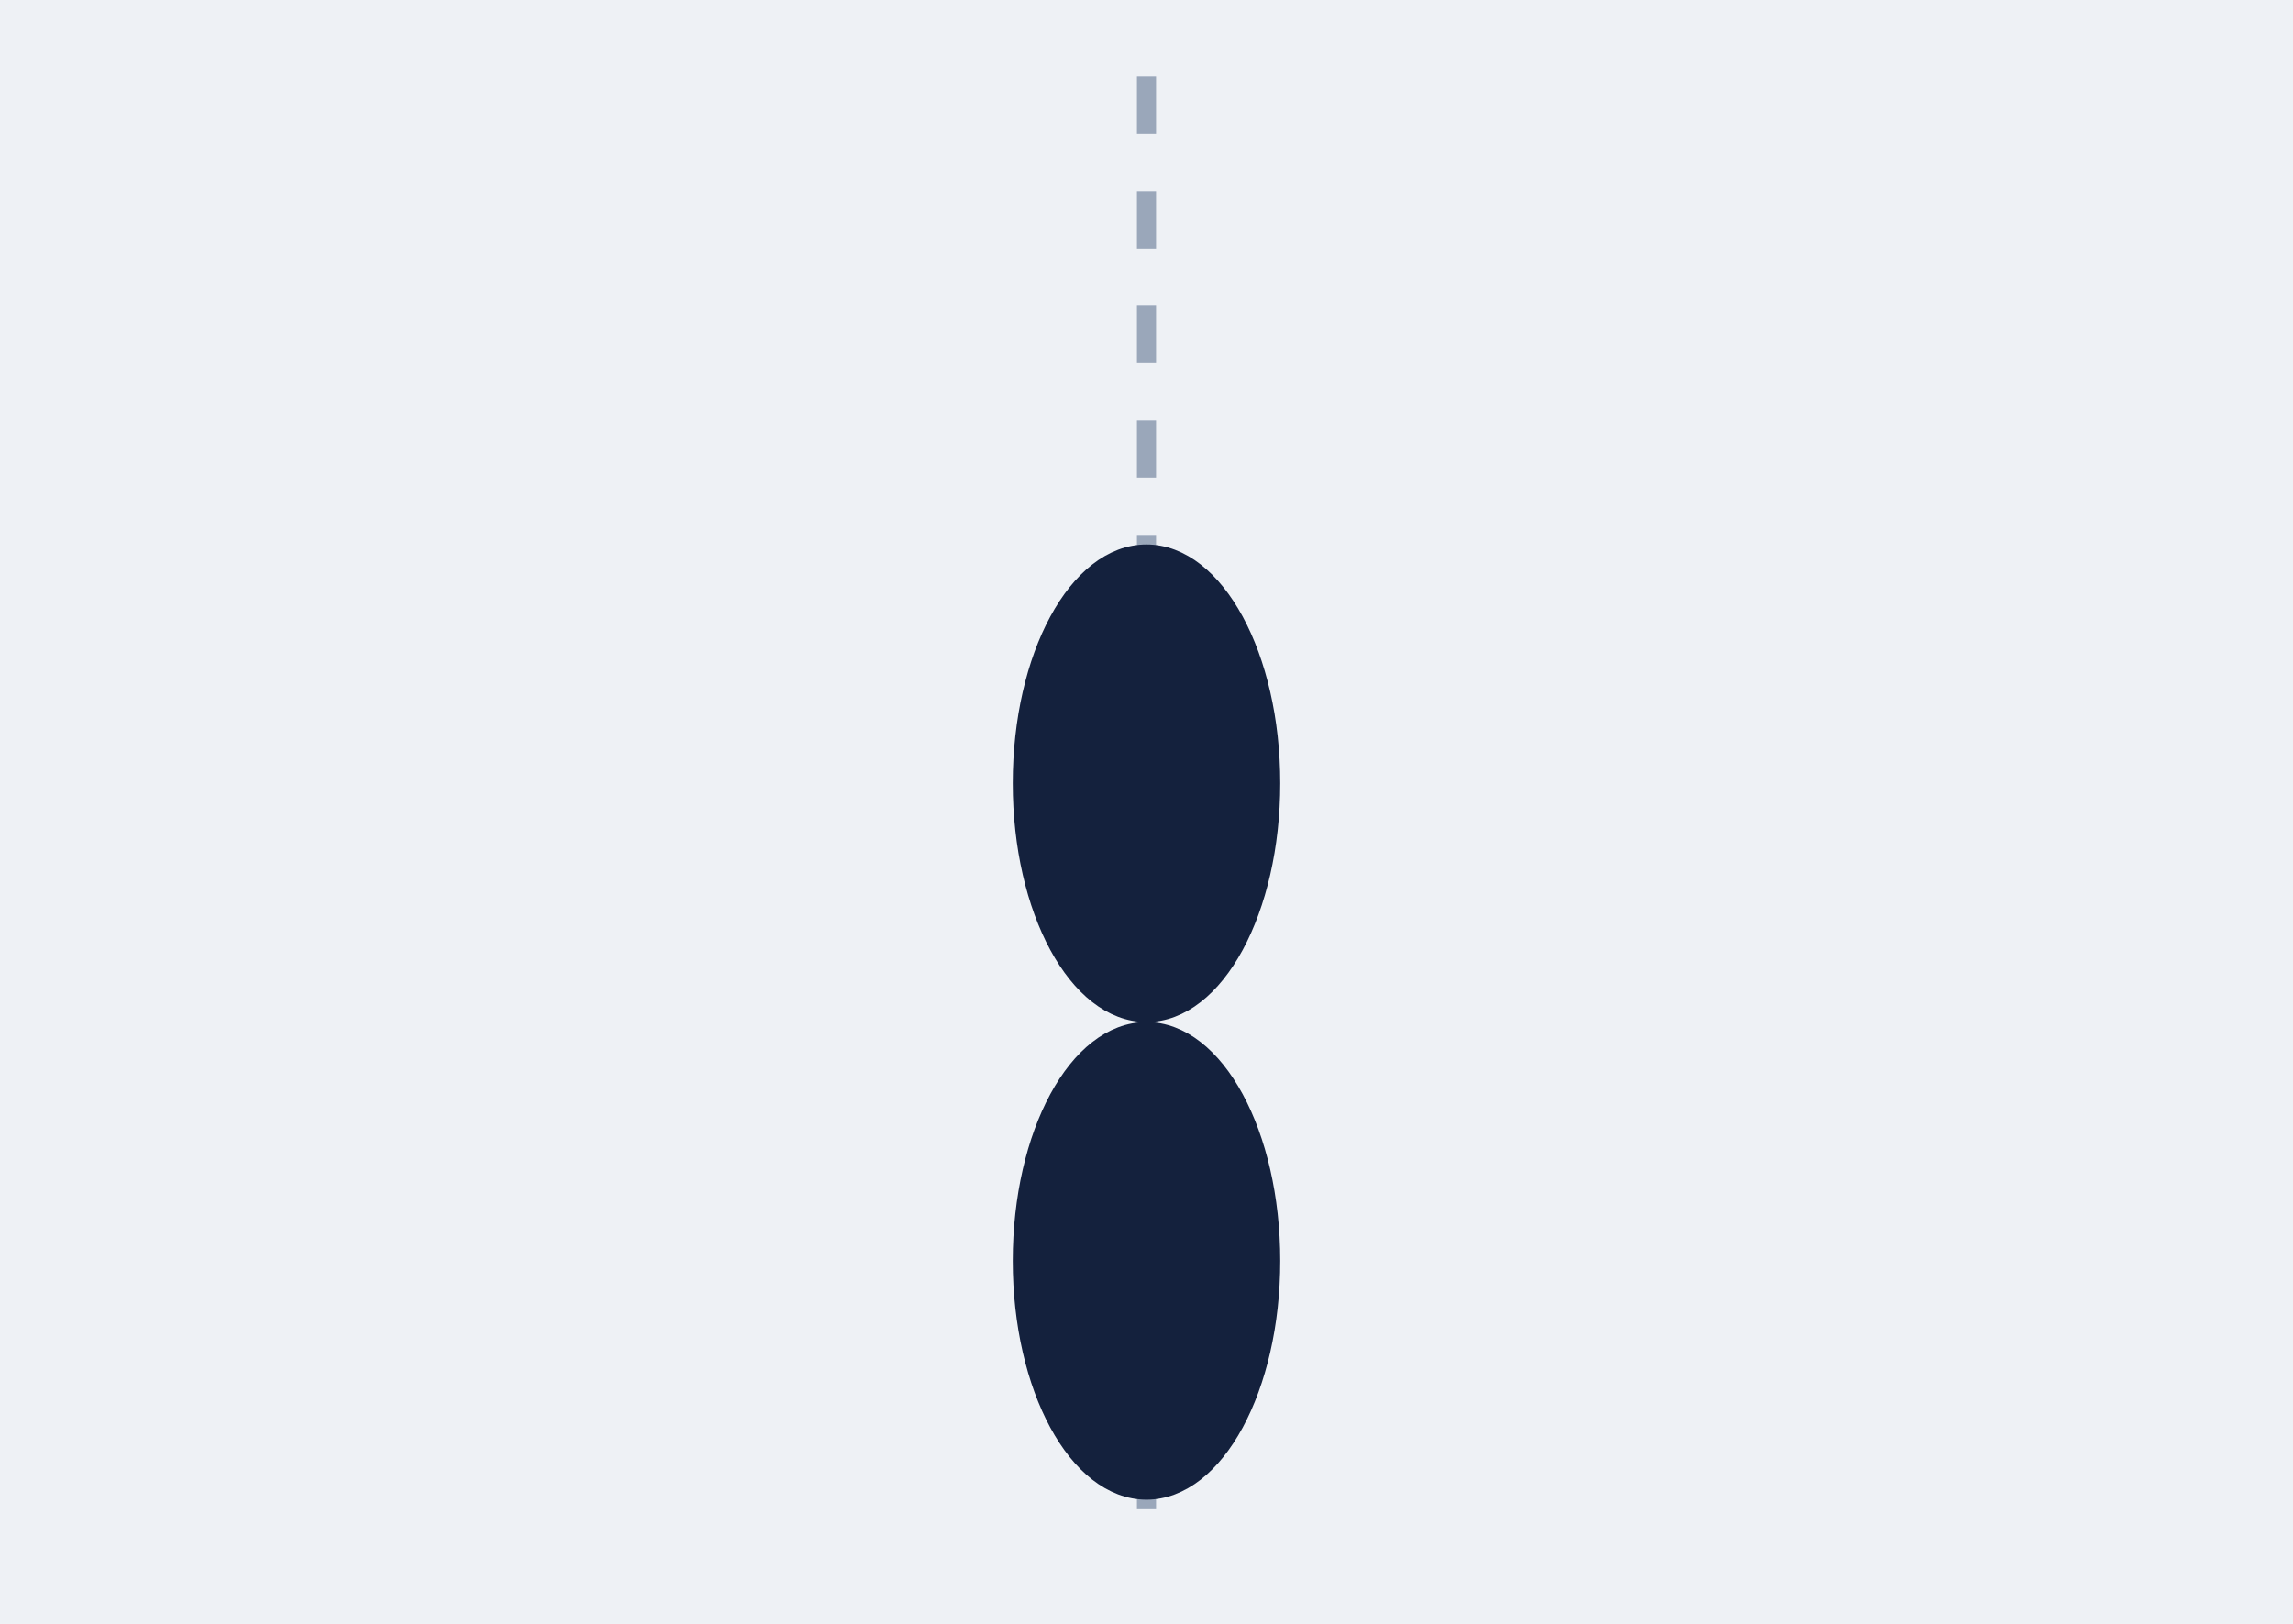
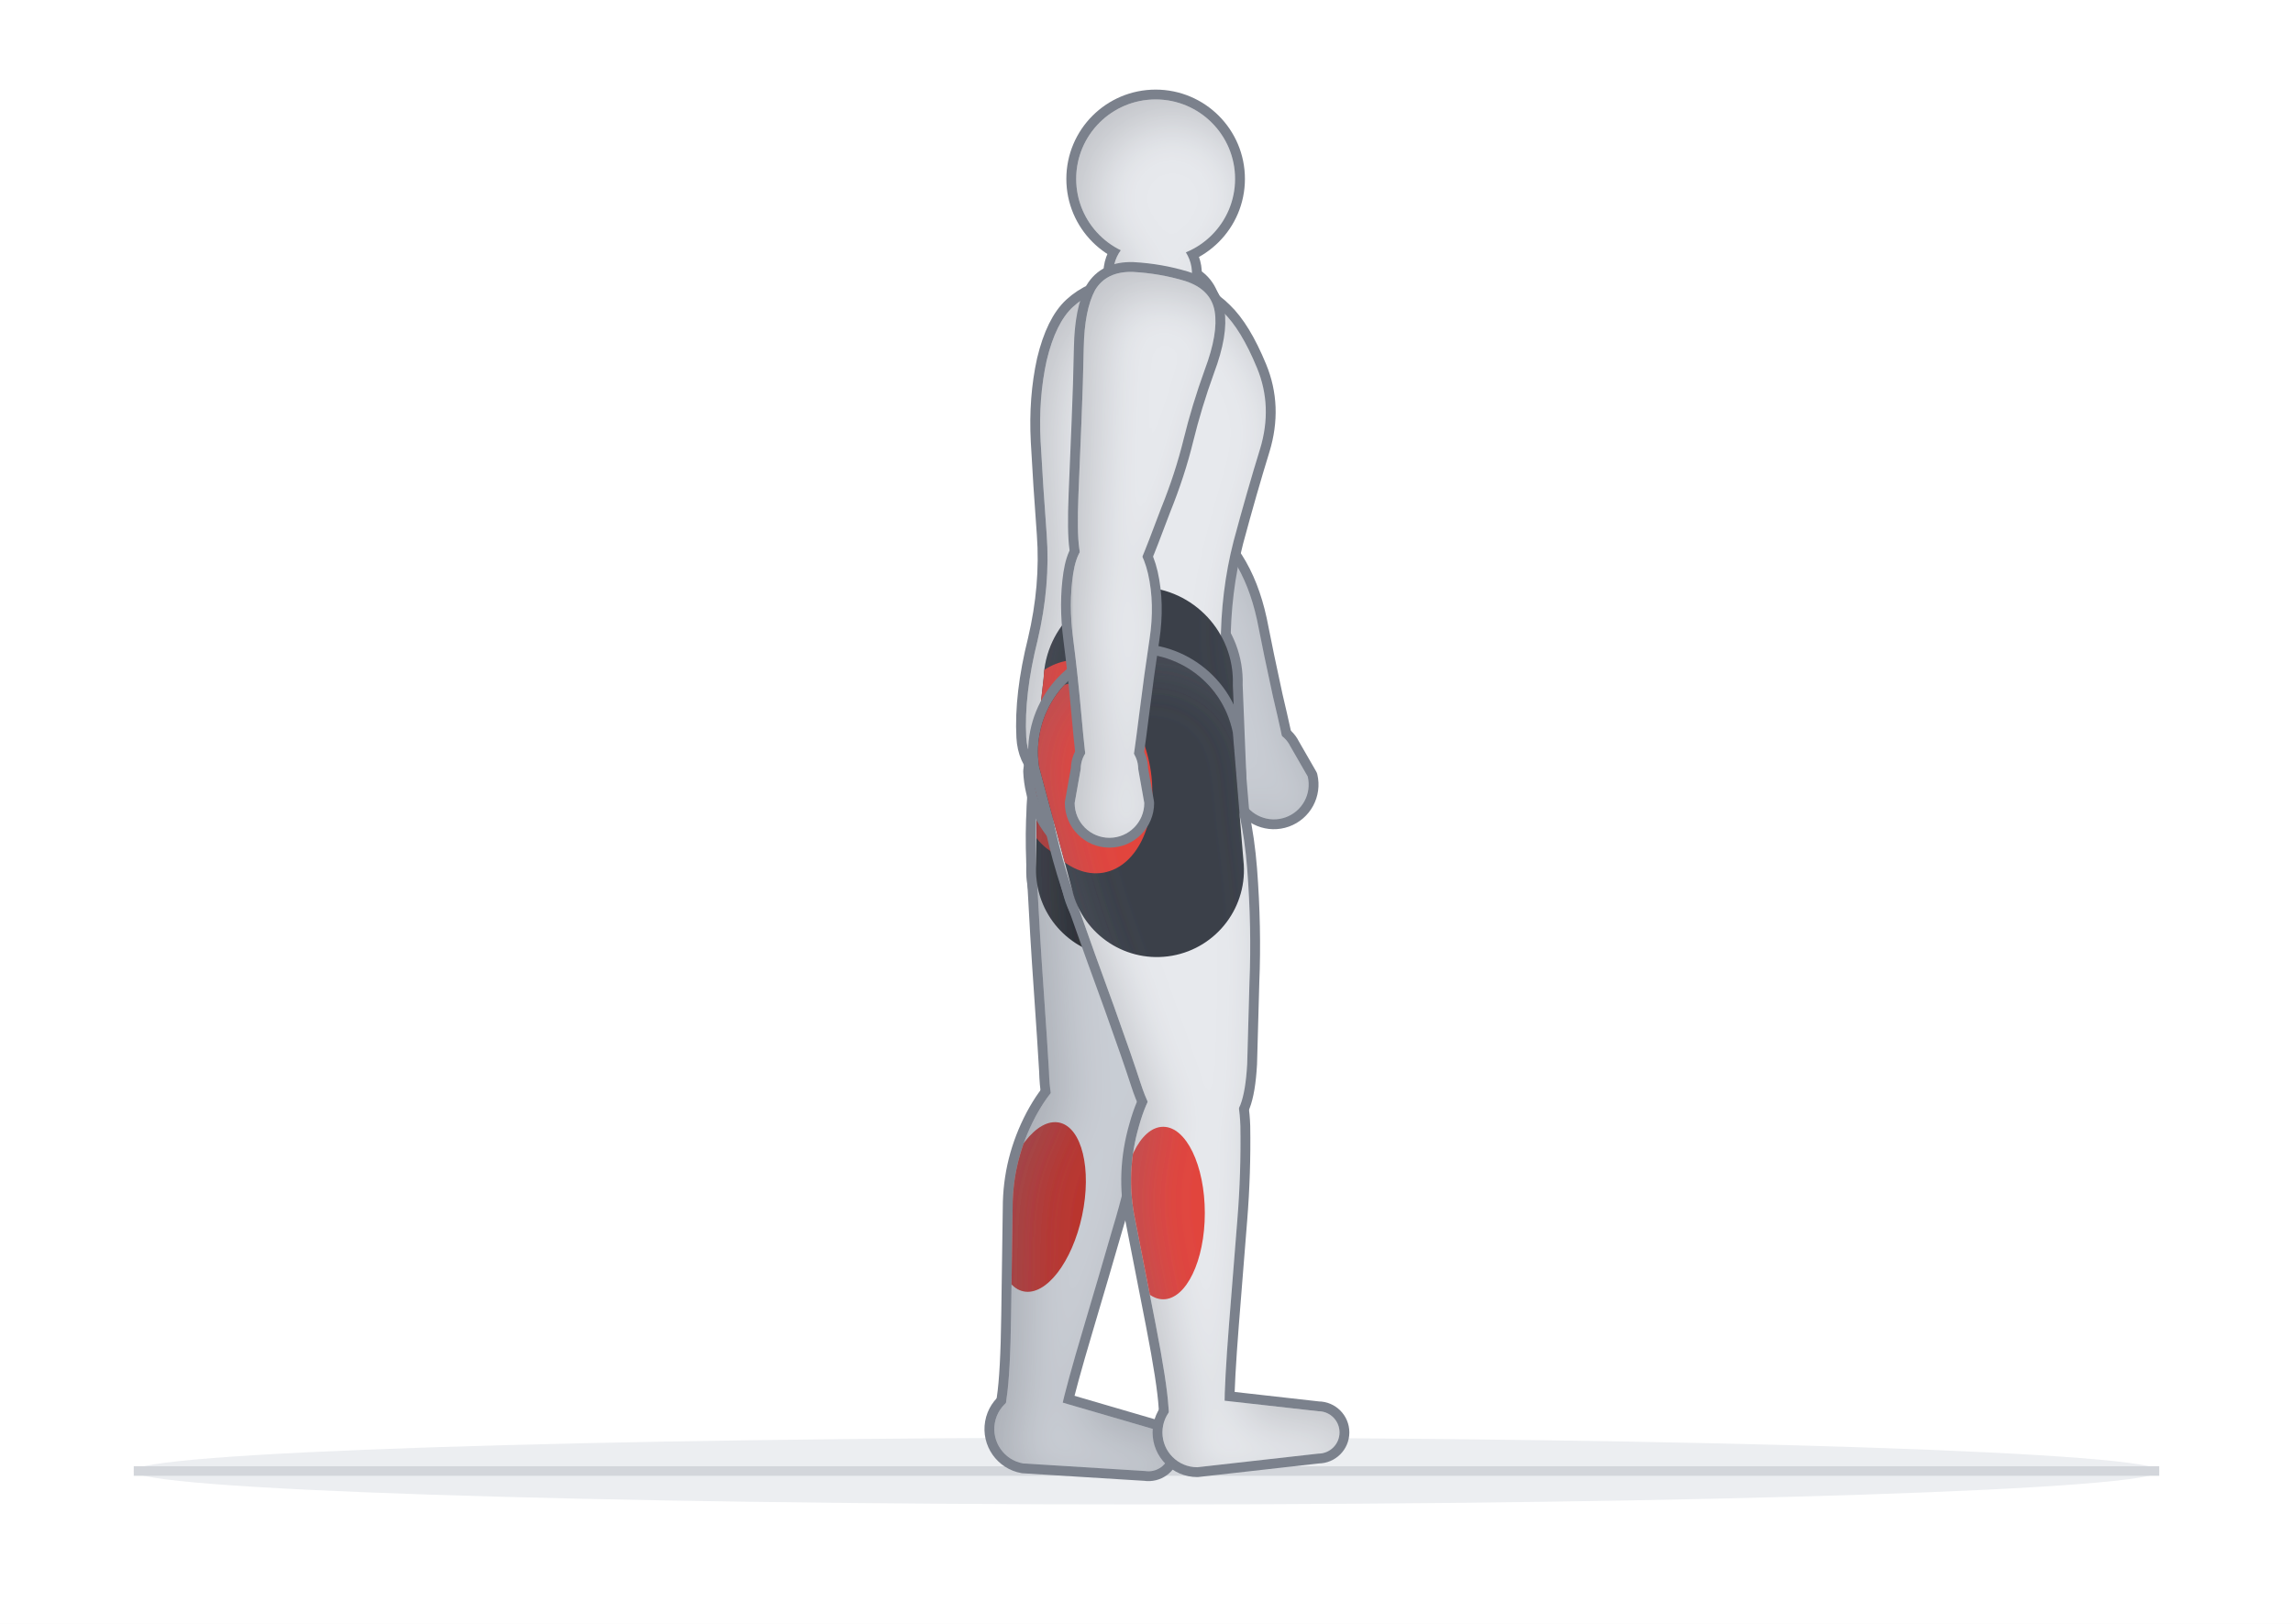
<svg xmlns="http://www.w3.org/2000/svg" viewBox="0 0 240 170">
-   <rect width="240" height="170" fill="#eef1f5" />
-   <line x1="120" y1="8" x2="120" y2="162" stroke="#9aa7ba" stroke-width="2" stroke-dasharray="6 6" />
-   <ellipse cx="120" cy="132" rx="13" ry="24" fill="#14213d" stroke="#14213d" stroke-width="2" />
-   <ellipse cx="120" cy="82" rx="13" ry="24" fill="#14213d" stroke="#14213d" stroke-width="2" />
+   <defs>
+     <filter id="vol" x="-10%" y="-10%" width="120%" height="120%">
+       <feGaussianBlur in="SourceAlpha" stdDeviation="3.2" />
+       <feOffset dx="2.2" dy="2.6" result="o" />
+       <feComposite in="SourceAlpha" in2="o" operator="out" result="edge" />
+       <feFlood flood-color="#5d636e" flood-opacity="0.38" />
+       <feComposite in2="edge" operator="in" result="sh" />
+       <feMerge>
+         <feMergeNode in="SourceGraphic" />
+         <feMergeNode in="sh" />
+       </feMerge>
+     </filter>
+     <clipPath id="c1">
+       <path d="M12.5,-51.3 Q15.1,-50.1 13.9,-44.0 Q12.8,-37.9 11.0,-32.0 Q9.3,-26.1 7.1,-18.7 Q4.9,-11.3 4.2,-8.1 Q3.5,-4.8 2.7,-3.7 Q1.9,-2.5 0.5,-2.1 Q-0.8,-1.7 -1.9,-2.6 Q-3.0,-3.5 -3.3,-4.9 Q-3.5,-6.3 -3.0,-9.6 Q-2.5,-12.9 -2.4,-20.7 Q-2.3,-28.6 -2.2,-34.8 Q-2.2,-41.1 0.8,-46.8 Q3.8,-52.4 6.9,-52.5 Q10.0,-52.5 12.5,-51.3 Z" />
+     </clipPath>
+     <clipPath id="c2">
+       <path d="M1.1,-96.7 L0.9,-79.7 A11.5,11.5 0 0 0 23.7,-77.3 L27.0,-94.0 A13.0,13.0 0 0 0 1.1,-96.7 Z" />
+     </clipPath>
+     <clipPath id="c3">
+       <path d="M27.4,-91.5 L26.9,-103.9 A12.5,12.5 0 0 0 1.9,-104.8 L0.5,-92.5 A13.5,13.5 0 0 0 27.4,-91.5 Z" />
+     </clipPath>
+     <clipPath id="c4">
+       <path d="M25.0,-52.4 Q27.7,-51.7 27.9,-45.6 Q28.0,-39.4 27.5,-33.2 Q27.0,-27.1 26.4,-19.4 Q25.8,-11.7 25.8,-8.4 Q25.8,-5.1 25.3,-3.8 Q24.7,-2.4 23.5,-1.8 Q22.2,-1.1 21.0,-1.8 Q19.7,-2.4 19.2,-3.8 Q18.6,-5.1 18.4,-8.4 Q18.2,-11.7 16.7,-19.4 Q15.2,-27.1 14.0,-33.2 Q12.7,-39.4 14.5,-45.6 Q16.2,-51.7 19.2,-52.4 Q22.2,-53.0 25.0,-52.4 Z" />
+     </clipPath>
+     <clipPath id="c5">
+       <path d="M1.3,-93.1 L5.7,-76.7 A11.5,11.5 0 0 0 28.3,-80.7 L26.9,-97.6 A13.0,13.0 0 0 0 1.3,-93.1 Z" />
+     </clipPath>
+   </defs>
+   <rect width="240" height="170" fill="#ffffff" />
+   <ellipse cx="120.0" cy="154" rx="106.0" ry="3.5" fill="#eceef1" />
+   <line x1="14" y1="154" x2="226" y2="154" stroke="#d3d6db" stroke-width="1" />
+   <g transform="translate(107.73 154.00) scale(0.792)" stroke-linejoin="round" stroke-linecap="round">
+     <path d="M12.5,-51.3 Q15.1,-50.1 13.9,-44.0 Q12.8,-37.9 11.0,-32.0 Q9.3,-26.1 7.1,-18.7 Q4.9,-11.3 4.2,-8.1 Q3.5,-4.8 2.7,-3.7 Q1.9,-2.5 0.5,-2.1 Q-0.8,-1.7 -1.9,-2.6 Q-3.0,-3.5 -3.3,-4.9 Q-3.5,-6.3 -3.0,-9.6 Q-2.5,-12.9 -2.4,-20.7 Q-2.3,-28.6 -2.2,-34.8 Q-2.2,-41.1 0.8,-46.8 Q3.8,-52.4 6.9,-52.5 Q10.0,-52.5 12.5,-51.3 Z" fill="#7b818c" stroke="#7b818c" stroke-width="2.6" />
+     <path d="M-0.8,-1.0 L15.3,-0.0 A2.8,2.8 0 0 0 16.2,-5.6 L0.8,-10.1 A4.6,4.6 0 0 0 -0.8,-1.0 Z" fill="#7b818c" stroke="#7b818c" stroke-width="2.6" />
+     <path d="M19.4,-98.3 Q24.3,-97.1 24.9,-90.4 Q25.4,-83.8 23.9,-76.1 Q22.3,-68.5 20.1,-61.6 Q17.8,-54.8 16.7,-51.4 Q15.6,-47.9 14.4,-46.4 Q13.3,-44.9 11.0,-44.4 Q8.7,-43.9 6.5,-44.9 Q4.3,-45.8 3.5,-47.6 Q2.7,-49.3 2.6,-52.9 Q2.4,-56.4 1.9,-63.6 Q1.4,-70.7 1.0,-78.5 Q0.5,-86.4 1.5,-92.9 Q2.4,-99.4 8.5,-99.5 Q14.5,-99.6 19.4,-98.3 Z" fill="#7b818c" stroke="#7b818c" stroke-width="2.6" />
+     <path d="M1.1,-96.7 L0.9,-79.7 A11.5,11.5 0 0 0 23.7,-77.3 L27.0,-94.0 A13.0,13.0 0 0 0 1.1,-96.7 Z" fill="#7b818c" stroke="#7b818c" stroke-width="2.6" />
+     <path d="M22.7,-123.5 Q24.8,-123.8 27.0,-120.4 Q29.1,-117.1 30.1,-112.5 Q31.0,-107.9 32.2,-102.4 Q33.5,-96.9 33.7,-95.5 Q33.9,-94.1 32.8,-93.2 Q31.7,-92.4 30.4,-92.3 Q29.0,-92.3 28.2,-93.5 Q27.5,-94.7 25.1,-99.8 Q22.7,-104.9 20.6,-109.0 Q18.4,-113.2 17.7,-117.0 Q16.9,-120.9 18.7,-122.1 Q20.5,-123.2 22.7,-123.5 Z" fill="#7b818c" stroke="#7b818c" stroke-width="2.6" />
+     <path d="M27.4,-93.2 L28.2,-88.7 A4.6,4.6 0 0 0 36.8,-91.8 L34.5,-95.8 A3.8,3.8 0 0 0 27.4,-93.2 Z" fill="#7b818c" stroke="#7b818c" stroke-width="2.6" />
+     <path d="M18.3,-158.5 Q21.8,-158.6 23.3,-156.1 Q24.8,-153.5 24.7,-148.5 Q24.7,-143.4 25.2,-138.8 Q25.7,-134.2 25.6,-129.1 Q25.5,-124.0 25.4,-122.0 Q25.2,-119.9 23.5,-119.1 Q21.8,-118.4 20.0,-118.5 Q18.1,-118.6 17.2,-120.5 Q16.2,-122.4 14.7,-127.2 Q13.1,-131.9 11.7,-136.4 Q10.3,-140.9 8.7,-145.6 Q7.0,-150.4 7.5,-153.3 Q8.0,-156.2 11.4,-157.3 Q14.8,-158.3 18.3,-158.5 Z" fill="#7b818c" stroke="#7b818c" stroke-width="2.6" />
+     <g filter="url(#vol)">
+       <path d="M12.5,-51.3 Q15.1,-50.1 13.9,-44.0 Q12.8,-37.9 11.0,-32.0 Q9.3,-26.1 7.1,-18.7 Q4.9,-11.3 4.2,-8.1 Q3.5,-4.8 2.7,-3.7 Q1.9,-2.5 0.5,-2.1 Q-0.8,-1.7 -1.9,-2.6 Q-3.0,-3.5 -3.3,-4.9 Q-3.5,-6.3 -3.0,-9.6 Q-2.5,-12.9 -2.4,-20.7 Q-2.3,-28.6 -2.2,-34.8 Q-2.2,-41.1 0.8,-46.8 Q3.8,-52.4 6.9,-52.5 Q10.0,-52.5 12.5,-51.3 Z" fill="#c9cdd4" />
+       <path d="M-0.8,-1.0 L15.3,-0.0 A2.8,2.8 0 0 0 16.2,-5.6 L0.8,-10.1 A4.6,4.6 0 0 0 -0.8,-1.0 Z" fill="#c9cdd4" />
+       <path d="M19.4,-98.3 Q24.3,-97.1 24.9,-90.4 Q25.4,-83.8 23.9,-76.1 Q22.3,-68.5 20.1,-61.6 Q17.8,-54.8 16.7,-51.4 Q15.6,-47.9 14.4,-46.4 Q13.3,-44.9 11.0,-44.4 Q8.7,-43.9 6.5,-44.9 Q4.3,-45.8 3.5,-47.6 Q2.7,-49.3 2.6,-52.9 Q2.4,-56.4 1.9,-63.6 Q1.4,-70.7 1.0,-78.5 Q0.5,-86.4 1.5,-92.9 Q2.4,-99.4 8.5,-99.5 Q14.5,-99.6 19.4,-98.3 Z" fill="#c9cdd4" />
+       <path d="M1.1,-96.7 L0.9,-79.7 A11.5,11.5 0 0 0 23.7,-77.3 L27.0,-94.0 A13.0,13.0 0 0 0 1.1,-96.7 Z" fill="#2a2e35" />
+       <path d="M22.7,-123.5 Q24.8,-123.8 27.0,-120.4 Q29.1,-117.1 30.1,-112.5 Q31.0,-107.9 32.2,-102.4 Q33.5,-96.9 33.7,-95.5 Q33.9,-94.1 32.8,-93.2 Q31.7,-92.4 30.4,-92.3 Q29.0,-92.3 28.2,-93.5 Q27.5,-94.7 25.1,-99.8 Q22.7,-104.9 20.6,-109.0 Q18.4,-113.2 17.7,-117.0 Q16.9,-120.9 18.7,-122.1 Q20.5,-123.2 22.7,-123.5 Z" fill="#c9cdd4" />
+       <path d="M27.4,-93.2 L28.2,-88.7 A4.6,4.6 0 0 0 36.8,-91.8 L34.5,-95.8 A3.8,3.8 0 0 0 27.4,-93.2 Z" fill="#c9cdd4" />
+       <path d="M18.3,-158.5 Q21.8,-158.6 23.3,-156.1 Q24.8,-153.5 24.7,-148.5 Q24.7,-143.4 25.2,-138.8 Q25.7,-134.2 25.6,-129.1 Q25.5,-124.0 25.4,-122.0 Q25.2,-119.9 23.5,-119.1 Q21.8,-118.4 20.0,-118.5 Q18.1,-118.6 17.2,-120.5 Q16.2,-122.4 14.7,-127.2 Q13.1,-131.9 11.7,-136.4 Q10.3,-140.9 8.7,-145.6 Q7.0,-150.4 7.5,-153.3 Q8.0,-156.2 11.4,-157.3 Q14.8,-158.3 18.3,-158.5 Z" fill="#c9cdd4" />
+       <g clip-path="url(#c1)" fill="#b9342e">
+         <ellipse cx="1.6" cy="-34.9" rx="11.4" ry="5.5" transform="rotate(102.0 1.6 -34.9)" />
+       </g>
+       <g clip-path="url(#c2)" fill="#b9342e">
+         <ellipse cx="6.8" cy="-93.6" rx="12.7" ry="8.5" transform="rotate(96.0 6.8 -93.6)" />
+       </g>
+     </g>
+     <path d="M22.2,-151.1 L21.5,-158.1 A5.2,5.2 0 0 0 11.1,-158.5 L9.8,-151.5 A6.2,6.2 0 0 0 22.2,-151.1 Z" fill="#7b818c" stroke="#7b818c" stroke-width="2.6" />
+     <path d="M6.2,-170.8 a10.5,10.5 0 1 0 21.0,0 a10.5,10.5 0 1 0 -21.0,0 Z" fill="#7b818c" stroke="#7b818c" stroke-width="2.6" />
+     <path d="M18.9,-89.9 Q23.9,-90.5 24.6,-96.1 Q25.3,-101.7 25.3,-109.0 Q25.3,-116.3 27.0,-122.9 Q28.8,-129.6 30.5,-135.1 Q32.2,-140.7 30.1,-145.8 Q28.0,-150.9 25.6,-153.2 Q23.2,-155.6 19.7,-156.5 Q16.2,-157.5 12.2,-156.8 Q8.2,-156.1 5.8,-153.9 Q3.5,-151.8 2.3,-146.8 Q1.2,-141.8 1.5,-136.1 Q1.8,-130.5 2.3,-123.8 Q2.8,-117.0 1.1,-109.8 Q-0.7,-102.6 -0.4,-97.0 Q-0.1,-91.4 6.9,-90.3 Q13.8,-89.2 18.9,-89.9 Z" fill="#7b818c" stroke="#7b818c" stroke-width="2.6" />
+     <path d="M27.4,-91.5 L26.9,-103.9 A12.5,12.5 0 0 0 1.9,-104.8 L0.5,-92.5 A13.5,13.5 0 0 0 27.4,-91.5 Z" fill="#7b818c" stroke="#7b818c" stroke-width="2.6" />
+     <g filter="url(#vol)">
+       <path d="M22.2,-151.1 L21.5,-158.1 A5.2,5.2 0 0 0 11.1,-158.5 L9.8,-151.5 A6.2,6.2 0 0 0 22.2,-151.1 Z" fill="#e7e9ed" />
+       <path d="M6.2,-170.8 a10.5,10.5 0 1 0 21.0,0 a10.5,10.5 0 1 0 -21.0,0 Z" fill="#e7e9ed" />
+       <path d="M18.9,-89.9 Q23.9,-90.5 24.6,-96.1 Q25.3,-101.7 25.3,-109.0 Q25.3,-116.3 27.0,-122.9 Q28.8,-129.6 30.5,-135.1 Q32.2,-140.7 30.1,-145.8 Q28.0,-150.9 25.6,-153.2 Q23.2,-155.6 19.7,-156.5 Q16.2,-157.5 12.2,-156.8 Q8.2,-156.1 5.8,-153.9 Q3.5,-151.8 2.3,-146.8 Q1.2,-141.8 1.5,-136.1 Q1.8,-130.5 2.3,-123.8 Q2.8,-117.0 1.1,-109.8 Q-0.7,-102.6 -0.4,-97.0 Q-0.1,-91.4 6.9,-90.3 Q13.8,-89.2 18.9,-89.9 Z" fill="#e7e9ed" />
+       <path d="M27.4,-91.5 L26.9,-103.9 A12.5,12.5 0 0 0 1.9,-104.8 L0.5,-92.5 A13.5,13.5 0 0 0 27.4,-91.5 Z" fill="#3b4049" />
+       <g clip-path="url(#c3)" fill="#e2453d">
+         <ellipse cx="6.1" cy="-97.2" rx="10" ry="8.5" transform="rotate(-88.0 6.1 -97.2)" />
+       </g>
+     </g>
+     <path d="M25.0,-52.4 Q27.7,-51.7 27.9,-45.6 Q28.0,-39.4 27.5,-33.2 Q27.0,-27.1 26.4,-19.4 Q25.8,-11.7 25.8,-8.4 Q25.8,-5.1 25.3,-3.8 Q24.7,-2.4 23.5,-1.8 Q22.2,-1.1 21.0,-1.8 Q19.7,-2.4 19.2,-3.8 Q18.6,-5.1 18.4,-8.4 Q18.2,-11.7 16.7,-19.4 Q15.2,-27.1 14.0,-33.2 Q12.7,-39.4 14.5,-45.6 Q16.2,-51.7 19.2,-52.4 Q22.2,-53.0 25.0,-52.4 Z" fill="#7b818c" stroke="#7b818c" stroke-width="2.6" />
+     <path d="M22.2,-0.5 L38.2,-2.3 A2.8,2.8 0 0 0 38.2,-7.9 L22.2,-9.7 A4.6,4.6 0 0 0 22.2,-0.5 Z" fill="#7b818c" stroke="#7b818c" stroke-width="2.6" />
+     <path d="M18.4,-99.7 Q23.4,-99.9 25.8,-93.6 Q28.2,-87.3 28.8,-79.6 Q29.4,-71.8 29.1,-64.6 Q28.9,-57.4 28.8,-53.8 Q28.6,-50.2 27.9,-48.4 Q27.2,-46.6 25.1,-45.5 Q23.0,-44.4 20.7,-44.7 Q18.4,-45.1 17.1,-46.5 Q15.8,-47.9 14.7,-51.3 Q13.6,-54.7 11.2,-61.4 Q8.7,-68.2 6.1,-75.6 Q3.5,-83.0 2.6,-89.5 Q1.8,-96.1 7.5,-97.8 Q13.3,-99.5 18.4,-99.7 Z" fill="#7b818c" stroke="#7b818c" stroke-width="2.6" />
+     <path d="M1.3,-93.1 L5.7,-76.7 A11.5,11.5 0 0 0 28.3,-80.7 L26.9,-97.6 A13.0,13.0 0 0 0 1.3,-93.1 Z" fill="#7b818c" stroke="#7b818c" stroke-width="2.6" />
+     <g filter="url(#vol)">
+       <path d="M25.0,-52.4 Q27.7,-51.7 27.9,-45.6 Q28.0,-39.4 27.5,-33.2 Q27.0,-27.1 26.4,-19.4 Q25.8,-11.7 25.8,-8.4 Q25.8,-5.1 25.3,-3.8 Q24.7,-2.4 23.5,-1.8 Q22.2,-1.1 21.0,-1.8 Q19.7,-2.4 19.2,-3.8 Q18.6,-5.1 18.4,-8.4 Q18.2,-11.7 16.7,-19.4 Q15.2,-27.1 14.0,-33.2 Q12.7,-39.4 14.5,-45.6 Q16.2,-51.7 19.2,-52.4 Q22.2,-53.0 25.0,-52.4 Z" fill="#e7e9ed" />
+       <path d="M22.2,-0.5 L38.2,-2.3 A2.8,2.8 0 0 0 38.2,-7.9 L22.2,-9.7 A4.6,4.6 0 0 0 22.2,-0.5 Z" fill="#e7e9ed" />
+       <path d="M18.4,-99.7 Q23.4,-99.9 25.8,-93.6 Q28.2,-87.3 28.8,-79.6 Q29.4,-71.8 29.1,-64.6 Q28.9,-57.4 28.8,-53.8 Q28.6,-50.2 27.9,-48.4 Q27.2,-46.6 25.1,-45.5 Q23.0,-44.4 20.7,-44.7 Q18.4,-45.1 17.1,-46.5 Q15.8,-47.9 14.7,-51.3 Q13.6,-54.7 11.2,-61.4 Q8.7,-68.2 6.1,-75.6 Q3.5,-83.0 2.6,-89.5 Q1.8,-96.1 7.5,-97.8 Q13.3,-99.5 18.4,-99.7 Z" fill="#e7e9ed" />
+       <path d="M1.3,-93.1 L5.7,-76.7 A11.5,11.5 0 0 0 28.3,-80.7 L26.9,-97.6 A13.0,13.0 0 0 0 1.3,-93.1 Z" fill="#3b4049" />
+       <g clip-path="url(#c4)" fill="#e2453d">
+         <ellipse cx="17.7" cy="-34.1" rx="11.4" ry="5.5" transform="rotate(90.0 17.7 -34.1)" />
+       </g>
+       <g clip-path="url(#c5)" fill="#e2453d">
+         <ellipse cx="7.6" cy="-91.6" rx="12.7" ry="8.5" transform="rotate(80.0 7.6 -91.6)" />
+       </g>
+     </g>
+     <path d="M12.7,-122.9 Q14.8,-122.5 15.7,-118.6 Q16.6,-114.6 15.9,-110.0 Q15.2,-105.4 14.5,-99.8 Q13.8,-94.2 13.5,-92.8 Q13.2,-91.4 11.9,-91.0 Q10.6,-90.6 9.3,-91.0 Q8.0,-91.4 7.7,-92.8 Q7.4,-94.2 6.9,-99.8 Q6.4,-105.4 5.8,-110.0 Q5.2,-114.6 5.8,-118.6 Q6.4,-122.5 8.5,-122.9 Q10.6,-123.3 12.7,-122.9 Z" fill="#7b818c" stroke="#7b818c" stroke-width="2.6" />
+     <path d="M6.8,-92.8 L6.0,-88.3 A4.6,4.6 0 0 0 15.2,-88.3 L14.4,-92.8 A3.8,3.8 0 0 0 6.8,-92.8 Z" fill="#7b818c" stroke="#7b818c" stroke-width="2.6" />
+     <path d="M20.6,-157.3 Q24.0,-156.2 24.5,-153.3 Q25.0,-150.4 23.2,-145.6 Q21.5,-140.9 20.4,-136.4 Q19.3,-131.9 17.4,-127.2 Q15.6,-122.4 14.8,-120.5 Q13.9,-118.6 12.1,-118.5 Q10.2,-118.4 8.5,-119.1 Q6.8,-119.9 6.6,-122.0 Q6.3,-124.1 6.5,-129.1 Q6.7,-134.1 6.9,-138.8 Q7.1,-143.5 7.2,-148.5 Q7.3,-153.5 8.7,-156.1 Q10.2,-158.6 13.7,-158.5 Q17.3,-158.3 20.6,-157.3 Z" fill="#7b818c" stroke="#7b818c" stroke-width="2.6" />
+     <g filter="url(#vol)">
+       <path d="M12.7,-122.9 Q14.8,-122.5 15.7,-118.6 Q16.6,-114.6 15.9,-110.0 Q15.2,-105.4 14.5,-99.8 Q13.8,-94.2 13.5,-92.8 Q13.2,-91.4 11.9,-91.0 Q10.6,-90.6 9.3,-91.0 Q8.0,-91.4 7.7,-92.8 Q7.4,-94.2 6.9,-99.8 Q6.4,-105.4 5.8,-110.0 Q5.2,-114.6 5.8,-118.6 Q6.4,-122.5 8.5,-122.9 Q10.6,-123.3 12.7,-122.9 Z" fill="#e7e9ed" />
+       <path d="M6.8,-92.8 L6.0,-88.3 A4.6,4.6 0 0 0 15.2,-88.3 L14.4,-92.8 A3.8,3.8 0 0 0 6.8,-92.8 Z" fill="#e7e9ed" />
+       <path d="M20.6,-157.3 Q24.0,-156.2 24.5,-153.3 Q25.0,-150.4 23.2,-145.6 Q21.5,-140.9 20.4,-136.4 Q19.3,-131.9 17.4,-127.2 Q15.6,-122.4 14.8,-120.5 Q13.9,-118.6 12.1,-118.5 Q10.2,-118.4 8.5,-119.1 Q6.8,-119.9 6.6,-122.0 Q6.3,-124.1 6.5,-129.1 Q6.7,-134.1 6.9,-138.8 Q7.1,-143.5 7.2,-148.5 Q7.3,-153.5 8.7,-156.1 Q10.2,-158.6 13.7,-158.5 Q17.3,-158.3 20.6,-157.3 Z" fill="#e7e9ed" />
+     </g>
+   </g>
</svg>
